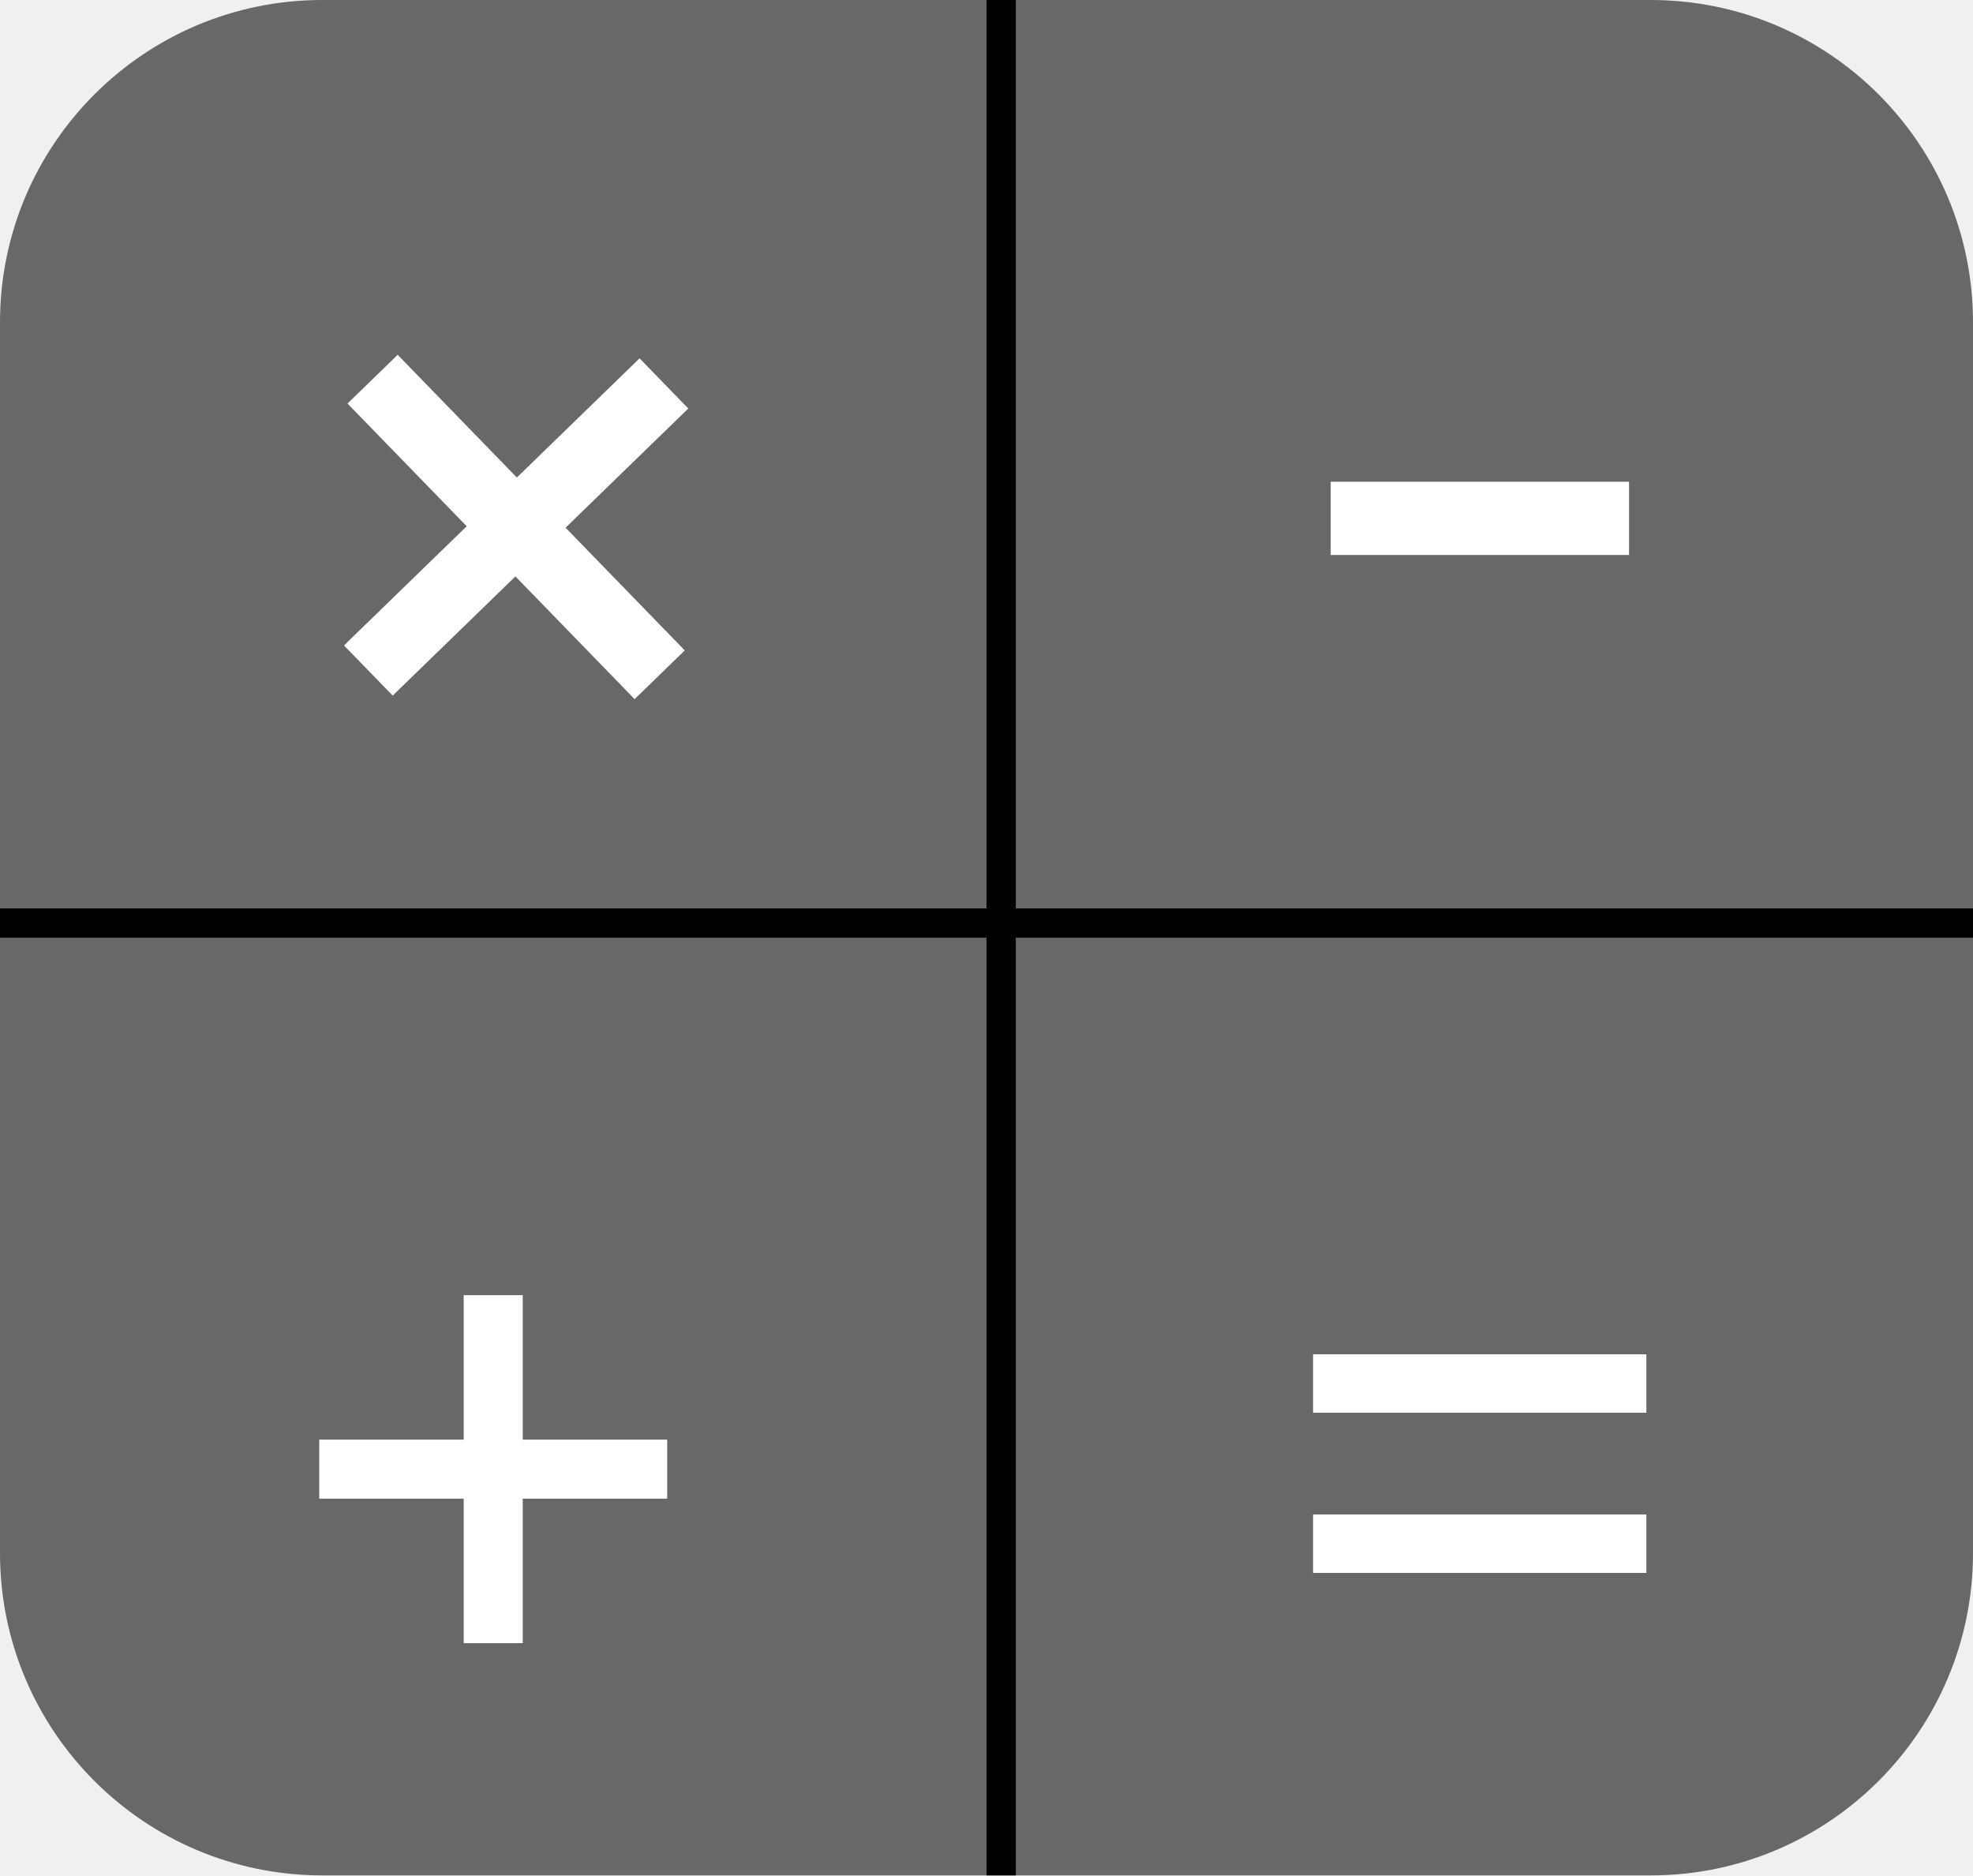
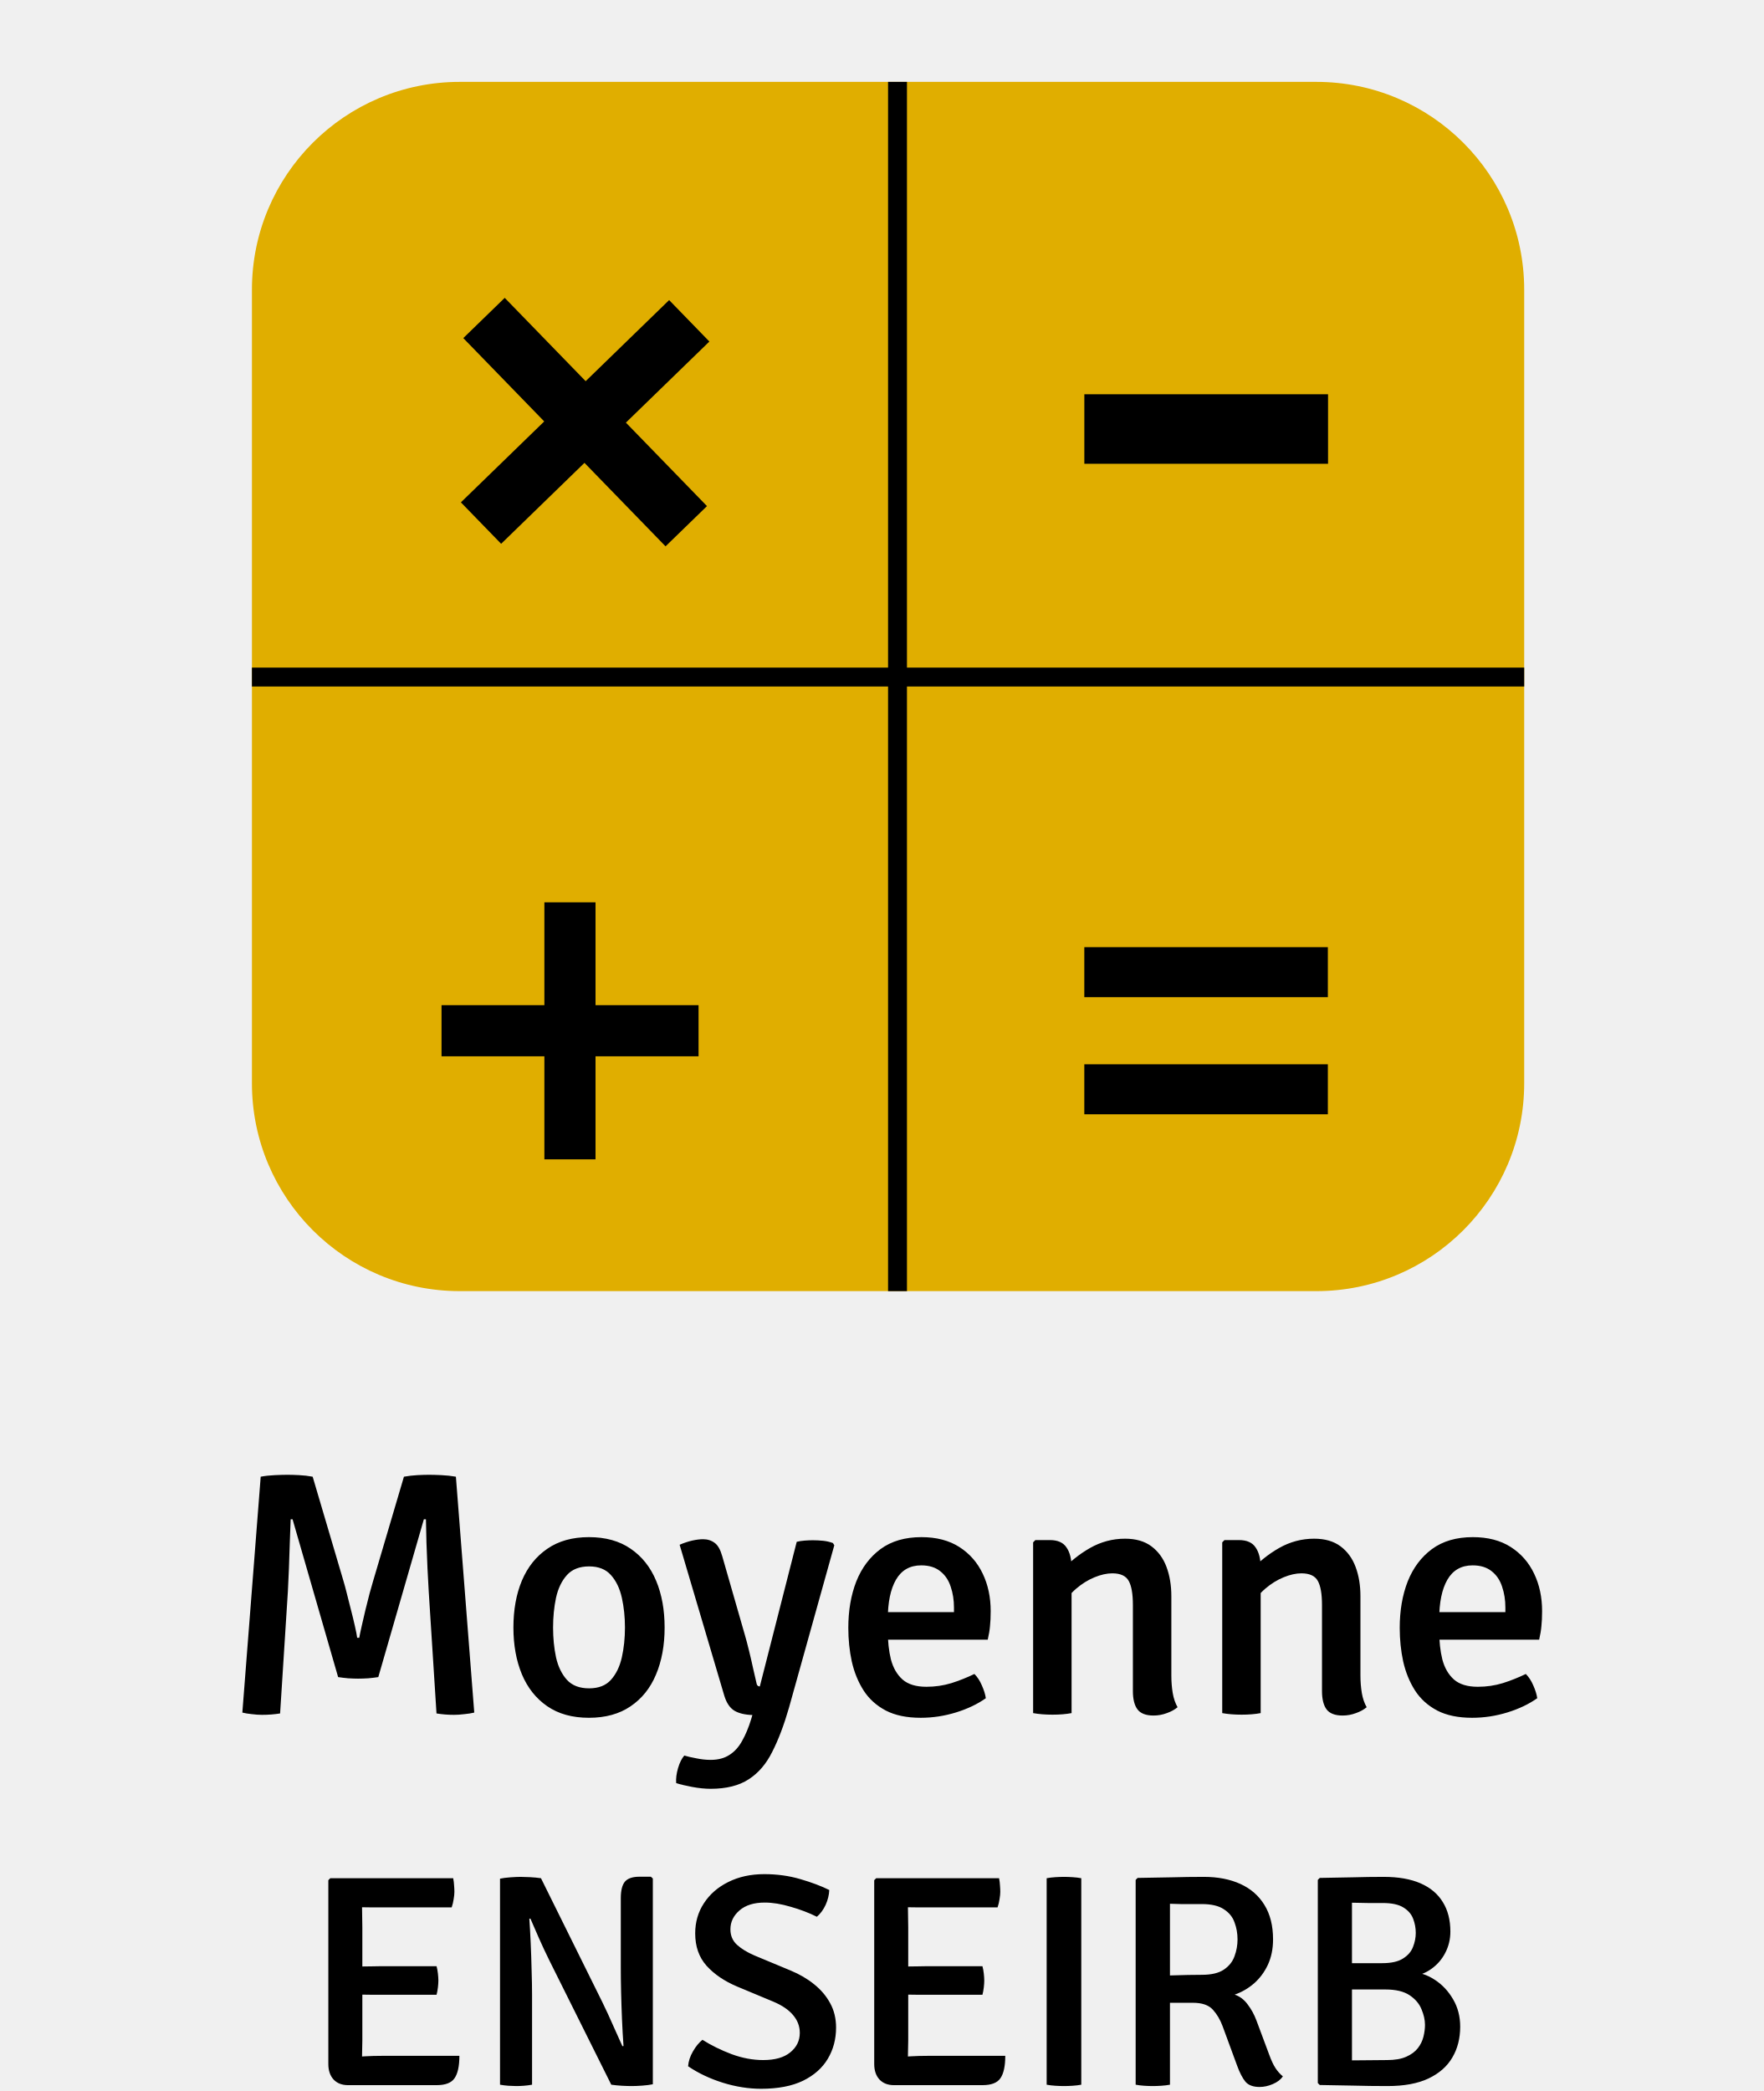
- <svg xmlns="http://www.w3.org/2000/svg" width="202" height="192" viewBox="0 0 202 192" fill="none">
-   <rect width="202" height="192" rx="33" fill="#686868" />
-   <line x1="102.5" x2="102.5" y2="192" stroke="black" stroke-width="3" />
-   <line y1="94.5" x2="202" y2="94.5" stroke="black" stroke-width="3" />
-   <path d="M47.474 168.222V132.597H53.519V168.222H47.474ZM32.684 153.432V147.386H68.309V153.432H32.684Z" fill="white" />
-   <path d="M64.972 71.576L35.579 41.313L40.715 36.325L70.108 66.588L64.972 71.576ZM40.206 71.215L35.218 66.08L65.481 36.686L70.469 41.822L40.206 71.215Z" fill="white" />
-   <path d="M166.786 49.318V56.818H136.24V49.318H166.786Z" fill="white" />
-   <path d="M134.434 144.634V138.651H168.559V144.634H134.434ZM134.434 161.031V155.048H168.559V161.031H134.434Z" fill="white" />
+ <svg xmlns="http://www.w3.org/2000/svg" width="280" height="332" viewBox="0 0 280 332" fill="none">
+   <rect x="40" y="13" width="202" height="192" rx="33" fill="#E0AE00" />
+   <line x1="142.5" y1="13" x2="142.5" y2="205" stroke="black" stroke-width="3" />
+   <line x1="40" y1="107.5" x2="242" y2="107.5" stroke="black" stroke-width="3" />
+   <path d="M86.433 184.076V143.266H94.552V184.076H86.433ZM70.103 167.716V159.596H110.912V167.716H70.103Z" fill="black" />
+   <path d="M105.671 86.745L73.558 53.682L80.136 47.293L112.249 80.356L105.671 86.745ZM79.567 86.341L73.178 79.762L106.241 47.649L112.63 54.228L79.567 86.341Z" fill="black" />
+   <path d="M210.857 62.599V73.636H172.164V62.599H210.857Z" fill="black" />
+   <path d="M172.159 158.328V150.39H210.826V158.328H172.159ZM172.159 176.922V168.984H210.826V176.922H172.159Z" fill="black" />
+   <path d="M41.392 234.462C42.088 234.334 42.84 234.252 43.647 234.215C44.472 234.178 45.141 234.16 45.654 234.16C46.168 234.16 46.782 234.178 47.497 234.215C48.23 234.252 48.945 234.334 49.642 234.462L54.564 251.127C54.693 251.549 54.858 252.163 55.059 252.97C55.261 253.777 55.481 254.647 55.719 255.582C55.958 256.499 56.168 257.37 56.352 258.195C56.535 259.002 56.654 259.616 56.709 260.037H57.039C57.113 259.616 57.241 259.002 57.424 258.195C57.608 257.37 57.809 256.499 58.029 255.582C58.268 254.647 58.488 253.777 58.689 252.97C58.909 252.163 59.083 251.549 59.212 251.127L64.134 234.462C64.868 234.334 65.583 234.252 66.279 234.215C66.994 234.178 67.608 234.16 68.122 234.16C68.635 234.16 69.286 234.178 70.074 234.215C70.881 234.252 71.651 234.334 72.384 234.462L75.299 271.917C74.841 272.028 74.318 272.11 73.732 272.165C73.145 272.238 72.595 272.275 72.082 272.275C71.605 272.275 71.138 272.257 70.679 272.22C70.221 272.183 69.763 272.128 69.304 272.055L68.067 252.64C68.012 251.595 67.948 250.394 67.874 249.037C67.819 247.681 67.764 246.315 67.709 244.94C67.673 243.565 67.645 242.327 67.627 241.227H67.297L60.064 266.28C59.606 266.353 59.074 266.417 58.469 266.472C57.864 266.509 57.323 266.527 56.847 266.527C56.407 266.527 55.884 266.509 55.279 266.472C54.674 266.417 54.143 266.353 53.684 266.28L46.452 241.227H46.149C46.113 242.327 46.067 243.565 46.012 244.94C45.975 246.315 45.929 247.681 45.874 249.037C45.819 250.394 45.764 251.595 45.709 252.64L44.472 272.055C44.013 272.128 43.546 272.183 43.069 272.22C42.593 272.257 42.107 272.275 41.612 272.275C41.098 272.275 40.558 272.238 39.989 272.165C39.421 272.11 38.917 272.028 38.477 271.917L41.392 234.462ZM105.523 258.415C105.523 261.238 105.065 263.732 104.148 265.895C103.25 268.04 101.902 269.717 100.106 270.927C98.327 272.138 96.127 272.743 93.506 272.743C90.866 272.743 88.656 272.128 86.878 270.9C85.1 269.672 83.761 267.985 82.863 265.84C81.965 263.677 81.516 261.202 81.516 258.415C81.516 255.592 81.965 253.107 82.863 250.962C83.78 248.799 85.127 247.112 86.906 245.902C88.684 244.674 90.884 244.06 93.506 244.06C96.146 244.06 98.355 244.674 100.133 245.902C101.93 247.131 103.277 248.827 104.176 250.99C105.074 253.135 105.523 255.61 105.523 258.415ZM87.813 258.415C87.813 260.083 87.969 261.66 88.281 263.145C88.611 264.612 89.188 265.803 90.013 266.72C90.838 267.618 92.011 268.067 93.533 268.067C95.036 268.067 96.191 267.618 96.998 266.72C97.823 265.803 98.401 264.612 98.731 263.145C99.061 261.66 99.226 260.083 99.226 258.415C99.226 256.747 99.061 255.17 98.731 253.685C98.401 252.2 97.823 250.999 96.998 250.082C96.191 249.166 95.036 248.707 93.533 248.707C92.011 248.707 90.838 249.166 90.013 250.082C89.188 250.999 88.611 252.2 88.281 253.685C87.969 255.17 87.813 256.747 87.813 258.415ZM125.259 271.175C124.471 273.907 123.591 276.226 122.619 278.133C121.666 280.058 120.419 281.515 118.879 282.505C117.339 283.513 115.322 284.018 112.829 284.018C111.931 284.018 110.941 283.917 109.859 283.715C108.796 283.513 107.962 283.312 107.357 283.11C107.302 282.395 107.402 281.598 107.659 280.718C107.916 279.856 108.246 279.196 108.649 278.738C109.126 278.884 109.758 279.031 110.547 279.178C111.335 279.343 112.096 279.425 112.829 279.425C114.021 279.425 115.02 279.159 115.827 278.628C116.633 278.114 117.302 277.372 117.834 276.4C118.384 275.428 118.861 274.283 119.264 272.963L119.457 272.303C118.265 272.266 117.312 272.037 116.597 271.615C115.882 271.175 115.35 270.387 115.002 269.25L107.907 245.27C108.585 244.977 109.245 244.757 109.887 244.61C110.547 244.463 111.124 244.39 111.619 244.39C112.334 244.39 112.948 244.582 113.462 244.967C113.975 245.334 114.378 246.04 114.672 247.085L118.219 259.432C118.457 260.239 118.696 261.137 118.934 262.127C119.172 263.099 119.392 264.052 119.594 264.987C119.814 265.904 119.997 266.702 120.144 267.38C120.217 267.637 120.382 267.765 120.639 267.765L126.497 244.802C126.863 244.711 127.276 244.647 127.734 244.61C128.211 244.573 128.651 244.555 129.054 244.555C129.604 244.555 130.145 244.582 130.677 244.637C131.227 244.692 131.749 244.812 132.244 244.995L132.464 245.352L125.259 271.175ZM138.512 260.34V255.967H151.464V255.252C151.464 254.042 151.29 252.933 150.942 251.925C150.612 250.898 150.062 250.082 149.292 249.477C148.522 248.854 147.514 248.542 146.267 248.542C144.47 248.542 143.132 249.303 142.252 250.825C141.39 252.328 140.959 254.418 140.959 257.095V258.965C140.959 260.633 141.124 262.137 141.454 263.475C141.803 264.813 142.417 265.877 143.297 266.665C144.177 267.435 145.442 267.82 147.092 267.82C148.467 267.82 149.787 267.627 151.052 267.242C152.317 266.839 153.536 266.353 154.709 265.785C155.186 266.262 155.58 266.867 155.892 267.6C156.222 268.333 156.433 269.012 156.524 269.635C155.204 270.57 153.628 271.322 151.794 271.89C149.961 272.458 148.091 272.743 146.184 272.743C143.966 272.743 142.114 272.358 140.629 271.587C139.144 270.799 137.971 269.736 137.109 268.397C136.248 267.041 135.624 265.51 135.239 263.805C134.873 262.1 134.689 260.322 134.689 258.47C134.689 255.72 135.111 253.263 135.954 251.1C136.816 248.937 138.099 247.222 139.804 245.957C141.528 244.692 143.691 244.06 146.294 244.06C148.678 244.06 150.685 244.582 152.317 245.627C153.949 246.672 155.186 248.084 156.029 249.862C156.873 251.622 157.294 253.602 157.294 255.802C157.294 256.737 157.258 257.535 157.184 258.195C157.129 258.837 157.01 259.552 156.827 260.34H138.512ZM166.699 244.527C167.946 244.527 168.826 244.922 169.339 245.71C169.871 246.48 170.137 247.543 170.137 248.9V272C169.275 272.165 168.267 272.248 167.112 272.248C165.957 272.248 164.93 272.165 164.032 272V244.885L164.389 244.527H166.699ZM185.977 266.032C185.977 267.004 186.05 267.93 186.197 268.81C186.344 269.672 186.6 270.423 186.967 271.065C186.509 271.45 185.94 271.762 185.262 272C184.584 272.257 183.878 272.385 183.144 272.385C181.934 272.385 181.082 272.055 180.587 271.395C180.11 270.735 179.872 269.772 179.872 268.507V254.84C179.872 253.08 179.652 251.806 179.212 251.017C178.772 250.211 177.901 249.807 176.599 249.807C175.738 249.807 174.794 250.018 173.767 250.44C172.74 250.862 171.769 251.467 170.852 252.255C169.935 253.043 169.184 253.997 168.597 255.115V249.367C169.844 247.974 171.329 246.782 173.052 245.792C174.794 244.802 176.654 244.307 178.634 244.307C180.339 244.307 181.733 244.711 182.814 245.517C183.896 246.324 184.694 247.415 185.207 248.79C185.72 250.165 185.977 251.714 185.977 253.437V266.032ZM196.724 244.527C197.97 244.527 198.85 244.922 199.364 245.71C199.895 246.48 200.161 247.543 200.161 248.9V272C199.3 272.165 198.291 272.248 197.136 272.248C195.981 272.248 194.955 272.165 194.056 272V244.885L194.414 244.527H196.724ZM216.001 266.032C216.001 267.004 216.075 267.93 216.221 268.81C216.368 269.672 216.625 270.423 216.991 271.065C216.533 271.45 215.965 271.762 215.286 272C214.608 272.257 213.902 272.385 213.169 272.385C211.959 272.385 211.106 272.055 210.611 271.395C210.135 270.735 209.896 269.772 209.896 268.507V254.84C209.896 253.08 209.676 251.806 209.236 251.017C208.796 250.211 207.925 249.807 206.624 249.807C205.762 249.807 204.818 250.018 203.791 250.44C202.765 250.862 201.793 251.467 200.876 252.255C199.96 253.043 199.208 253.997 198.621 255.115V249.367C199.868 247.974 201.353 246.782 203.076 245.792C204.818 244.802 206.679 244.307 208.659 244.307C210.364 244.307 211.757 244.711 212.839 245.517C213.92 246.324 214.718 247.415 215.231 248.79C215.745 250.165 216.001 251.714 216.001 253.437V266.032ZM226.061 260.34V255.967H239.013V255.252C239.013 254.042 238.839 252.933 238.491 251.925C238.161 250.898 237.611 250.082 236.841 249.477C236.071 248.854 235.062 248.542 233.816 248.542C232.019 248.542 230.681 249.303 229.801 250.825C228.939 252.328 228.508 254.418 228.508 257.095V258.965C228.508 260.633 228.673 262.137 229.003 263.475C229.352 264.813 229.966 265.877 230.846 266.665C231.726 267.435 232.991 267.82 234.641 267.82C236.016 267.82 237.336 267.627 238.601 267.242C239.866 266.839 241.085 266.353 242.258 265.785C242.735 266.262 243.129 266.867 243.441 267.6C243.771 268.333 243.982 269.012 244.073 269.635C242.753 270.57 241.177 271.322 239.343 271.89C237.51 272.458 235.64 272.743 233.733 272.743C231.515 272.743 229.663 272.358 228.178 271.587C226.693 270.799 225.52 269.736 224.658 268.397C223.797 267.041 223.173 265.51 222.788 263.805C222.422 262.1 222.238 260.322 222.238 258.47C222.238 255.72 222.66 253.263 223.503 251.1C224.365 248.937 225.648 247.222 227.353 245.957C229.077 244.692 231.24 244.06 233.843 244.06C236.227 244.06 238.234 244.582 239.866 245.627C241.497 246.672 242.735 248.084 243.578 249.862C244.422 251.622 244.843 253.602 244.843 255.802C244.843 256.737 244.807 257.535 244.733 258.195C244.678 258.837 244.559 259.552 244.376 260.34H226.061ZM52.13 298.528L52.442 298.216H57.482V302.728C57.482 303.4 57.49 303.96 57.506 304.408C57.522 304.84 57.53 305.384 57.53 306.04V323.944C57.53 324.392 57.522 324.816 57.506 325.216C57.49 325.6 57.482 326.032 57.482 326.512V331.072H55.274C54.298 331.072 53.53 330.776 52.97 330.184C52.41 329.576 52.13 328.752 52.13 327.712V298.528ZM69.314 312.184C69.41 312.536 69.482 312.928 69.53 313.36C69.578 313.792 69.602 314.16 69.602 314.464C69.602 314.768 69.578 315.128 69.53 315.544C69.482 315.96 69.41 316.352 69.314 316.72H60.554C60.186 316.72 59.706 316.72 59.114 316.72C58.522 316.704 57.914 316.696 57.29 316.696C56.666 316.68 56.114 316.672 55.634 316.672V312.256C56.114 312.24 56.666 312.232 57.29 312.232C57.914 312.216 58.522 312.208 59.114 312.208C59.706 312.192 60.186 312.184 60.554 312.184H69.314ZM71.954 298.216C72.034 298.616 72.082 299 72.098 299.368C72.13 299.736 72.146 300.072 72.146 300.376C72.146 300.696 72.106 301.088 72.026 301.552C71.962 302 71.858 302.432 71.714 302.848H60.554C60.186 302.848 59.706 302.848 59.114 302.848C58.522 302.848 57.914 302.84 57.29 302.824C56.666 302.808 56.114 302.792 55.634 302.776V298.216H71.954ZM72.938 326.416C72.938 328.048 72.682 329.232 72.17 329.968C71.674 330.704 70.722 331.072 69.314 331.072H55.634V326.632C56.434 326.584 57.226 326.536 58.01 326.488C58.794 326.44 59.69 326.416 60.698 326.416H72.938ZM79.389 298.288C79.821 298.192 80.373 298.12 81.045 298.072C81.717 298.024 82.253 298 82.653 298C83.069 298 83.573 298.016 84.165 298.048C84.773 298.08 85.349 298.136 85.893 298.216L84.477 304.576L84.045 304.648C84.125 305.8 84.197 307.088 84.261 308.512C84.325 309.936 84.373 311.376 84.405 312.832C84.453 314.272 84.477 315.592 84.477 316.792V331C84.029 331.08 83.589 331.136 83.157 331.168C82.725 331.2 82.325 331.216 81.957 331.216C81.621 331.216 81.213 331.2 80.733 331.168C80.269 331.136 79.821 331.08 79.389 331V298.288ZM87.237 311.296C86.645 310.096 86.101 308.936 85.605 307.816C85.109 306.68 84.645 305.616 84.213 304.624L81.669 301.552L85.893 298.216L95.637 317.896C96.261 319.176 96.837 320.424 97.365 321.64C97.909 322.84 98.397 323.928 98.829 324.904L101.565 327.784L97.053 331L87.237 311.296ZM103.653 298.264V330.928C103.205 331.024 102.653 331.096 101.997 331.144C101.357 331.192 100.797 331.216 100.317 331.216C99.853 331.216 99.333 331.2 98.757 331.168C98.181 331.136 97.613 331.08 97.053 331L98.565 324.928L98.997 324.856C98.901 323.544 98.821 322.144 98.757 320.656C98.693 319.152 98.645 317.688 98.613 316.264C98.581 314.84 98.565 313.576 98.565 312.472V301.384C98.565 300.168 98.781 299.296 99.213 298.768C99.661 298.24 100.437 297.976 101.541 297.976H103.341L103.653 298.264ZM109.25 328.072C109.314 327.272 109.57 326.488 110.018 325.72C110.466 324.936 110.97 324.32 111.53 323.872C112.922 324.752 114.466 325.512 116.162 326.152C117.858 326.776 119.53 327.088 121.178 327.088C123.05 327.088 124.482 326.68 125.474 325.864C126.482 325.048 126.986 324.016 126.986 322.768C126.986 321.728 126.634 320.792 125.93 319.96C125.242 319.128 124.202 318.416 122.81 317.824L117.002 315.4C115.002 314.552 113.394 313.456 112.178 312.112C110.978 310.768 110.378 309.056 110.378 306.976C110.378 305.184 110.842 303.584 111.77 302.176C112.698 300.752 113.986 299.632 115.634 298.816C117.298 297.984 119.202 297.568 121.346 297.568C123.378 297.568 125.29 297.832 127.082 298.36C128.89 298.888 130.418 299.464 131.666 300.088C131.634 300.872 131.442 301.656 131.09 302.44C130.738 303.208 130.274 303.84 129.698 304.336C128.45 303.712 127.066 303.184 125.546 302.752C124.042 302.304 122.666 302.08 121.418 302.08C119.706 302.08 118.37 302.496 117.41 303.328C116.45 304.16 115.97 305.16 115.97 306.328C115.97 307.32 116.314 308.136 117.002 308.776C117.706 309.416 118.634 309.984 119.786 310.48L125.546 312.88C126.938 313.456 128.17 314.176 129.242 315.04C130.33 315.904 131.186 316.912 131.81 318.064C132.434 319.2 132.746 320.488 132.746 321.928C132.746 323.768 132.306 325.424 131.426 326.896C130.562 328.352 129.25 329.512 127.49 330.376C125.73 331.224 123.514 331.648 120.842 331.648C118.858 331.648 116.834 331.328 114.77 330.688C112.722 330.048 110.882 329.176 109.25 328.072ZM138.802 298.528L139.114 298.216H144.154V302.728C144.154 303.4 144.162 303.96 144.178 304.408C144.194 304.84 144.202 305.384 144.202 306.04V323.944C144.202 324.392 144.194 324.816 144.178 325.216C144.162 325.6 144.154 326.032 144.154 326.512V331.072H141.946C140.97 331.072 140.202 330.776 139.642 330.184C139.082 329.576 138.802 328.752 138.802 327.712V298.528ZM155.986 312.184C156.082 312.536 156.154 312.928 156.202 313.36C156.25 313.792 156.274 314.16 156.274 314.464C156.274 314.768 156.25 315.128 156.202 315.544C156.154 315.96 156.082 316.352 155.986 316.72H147.226C146.858 316.72 146.378 316.72 145.786 316.72C145.194 316.704 144.586 316.696 143.962 316.696C143.338 316.68 142.786 316.672 142.306 316.672V312.256C142.786 312.24 143.338 312.232 143.962 312.232C144.586 312.216 145.194 312.208 145.786 312.208C146.378 312.192 146.858 312.184 147.226 312.184H155.986ZM158.626 298.216C158.706 298.616 158.754 299 158.77 299.368C158.802 299.736 158.818 300.072 158.818 300.376C158.818 300.696 158.778 301.088 158.698 301.552C158.634 302 158.53 302.432 158.386 302.848H147.226C146.858 302.848 146.378 302.848 145.786 302.848C145.194 302.848 144.586 302.84 143.962 302.824C143.338 302.808 142.786 302.792 142.306 302.776V298.216H158.626ZM159.61 326.416C159.61 328.048 159.354 329.232 158.842 329.968C158.346 330.704 157.394 331.072 155.986 331.072H142.306V326.632C143.106 326.584 143.898 326.536 144.682 326.488C145.466 326.44 146.362 326.416 147.37 326.416H159.61ZM166.181 298.216C166.597 298.136 167.061 298.08 167.573 298.048C168.085 298.016 168.533 298 168.917 298C169.333 298 169.789 298.016 170.285 298.048C170.797 298.08 171.261 298.136 171.677 298.216V331C171.261 331.08 170.797 331.136 170.285 331.168C169.789 331.2 169.333 331.216 168.917 331.216C168.533 331.216 168.085 331.2 167.573 331.168C167.061 331.136 166.597 331.08 166.181 331V298.216ZM202.127 307.936C202.127 309.424 201.855 310.76 201.311 311.944C200.767 313.112 200.031 314.104 199.103 314.92C198.175 315.72 197.151 316.312 196.031 316.696C196.847 316.968 197.535 317.488 198.095 318.256C198.671 319.008 199.135 319.856 199.487 320.8L201.503 326.2C201.839 327.128 202.175 327.848 202.51 328.36C202.847 328.872 203.239 329.312 203.687 329.68C203.335 330.192 202.799 330.6 202.079 330.904C201.375 331.208 200.679 331.36 199.991 331.36C198.967 331.36 198.215 331.08 197.735 330.52C197.271 329.944 196.839 329.112 196.439 328.024L194.135 321.76C193.751 320.704 193.231 319.816 192.575 319.096C191.919 318.36 190.855 317.992 189.383 317.992H183.527V313.744C184.215 313.712 185.015 313.68 185.927 313.648C186.855 313.616 187.751 313.592 188.615 313.576C189.495 313.56 190.231 313.552 190.823 313.552C192.327 313.552 193.487 313.28 194.303 312.736C195.135 312.176 195.703 311.464 196.007 310.6C196.327 309.736 196.487 308.848 196.487 307.936C196.487 306.976 196.327 306.072 196.007 305.224C195.703 304.36 195.135 303.664 194.303 303.136C193.487 302.592 192.327 302.32 190.823 302.32C190.375 302.32 189.855 302.32 189.263 302.32C188.687 302.32 188.087 302.32 187.463 302.32C186.855 302.304 186.287 302.288 185.759 302.272V331C185.327 331.08 184.863 331.136 184.367 331.168C183.887 331.2 183.431 331.216 182.999 331.216C182.631 331.216 182.191 331.2 181.679 331.168C181.183 331.136 180.727 331.08 180.311 331V298.48L180.623 298.168C182.479 298.136 184.279 298.104 186.023 298.072C187.767 298.024 189.471 298 191.135 298C193.359 298 195.295 298.376 196.943 299.128C198.591 299.88 199.863 300.992 200.759 302.464C201.671 303.936 202.127 305.76 202.127 307.936ZM209.544 298.168C211.336 298.136 213.072 298.104 214.752 298.072C216.432 298.024 218.072 298 219.672 298C222.024 298 223.984 298.344 225.552 299.032C227.12 299.72 228.296 300.712 229.08 302.008C229.88 303.288 230.28 304.848 230.28 306.688C230.28 307.904 230.008 309.032 229.464 310.072C228.936 311.096 228.2 311.944 227.256 312.616C226.312 313.288 225.24 313.696 224.04 313.84V313.12C225.368 313.152 226.624 313.56 227.808 314.344C228.992 315.112 229.96 316.144 230.712 317.44C231.464 318.72 231.84 320.168 231.84 321.784C231.84 323.64 231.424 325.272 230.592 326.68C229.776 328.088 228.512 329.2 226.8 330.016C225.104 330.816 222.936 331.216 220.296 331.216C218.392 331.216 216.584 331.192 214.872 331.144C213.176 331.112 211.4 331.08 209.544 331.048L209.232 330.736V298.48L209.544 298.168ZM214.656 327.136C215.632 327.12 216.592 327.112 217.536 327.112C218.48 327.096 219.376 327.088 220.224 327.088C221.472 327.088 222.488 326.912 223.272 326.56C224.072 326.208 224.688 325.752 225.12 325.192C225.552 324.632 225.848 324.024 226.008 323.368C226.168 322.712 226.248 322.088 226.248 321.496C226.248 320.712 226.064 319.888 225.696 319.024C225.344 318.144 224.712 317.4 223.8 316.792C222.888 316.184 221.608 315.88 219.96 315.88H212.52V311.704H219.456C220.896 311.704 222 311.456 222.768 310.96C223.552 310.464 224.08 309.848 224.352 309.112C224.64 308.376 224.784 307.64 224.784 306.904C224.784 306.136 224.648 305.392 224.376 304.672C224.104 303.936 223.592 303.336 222.84 302.872C222.088 302.392 220.984 302.152 219.528 302.152C218.904 302.152 218.12 302.152 217.176 302.152C216.248 302.136 215.408 302.12 214.656 302.104V327.136Z" fill="black" />
</svg>
